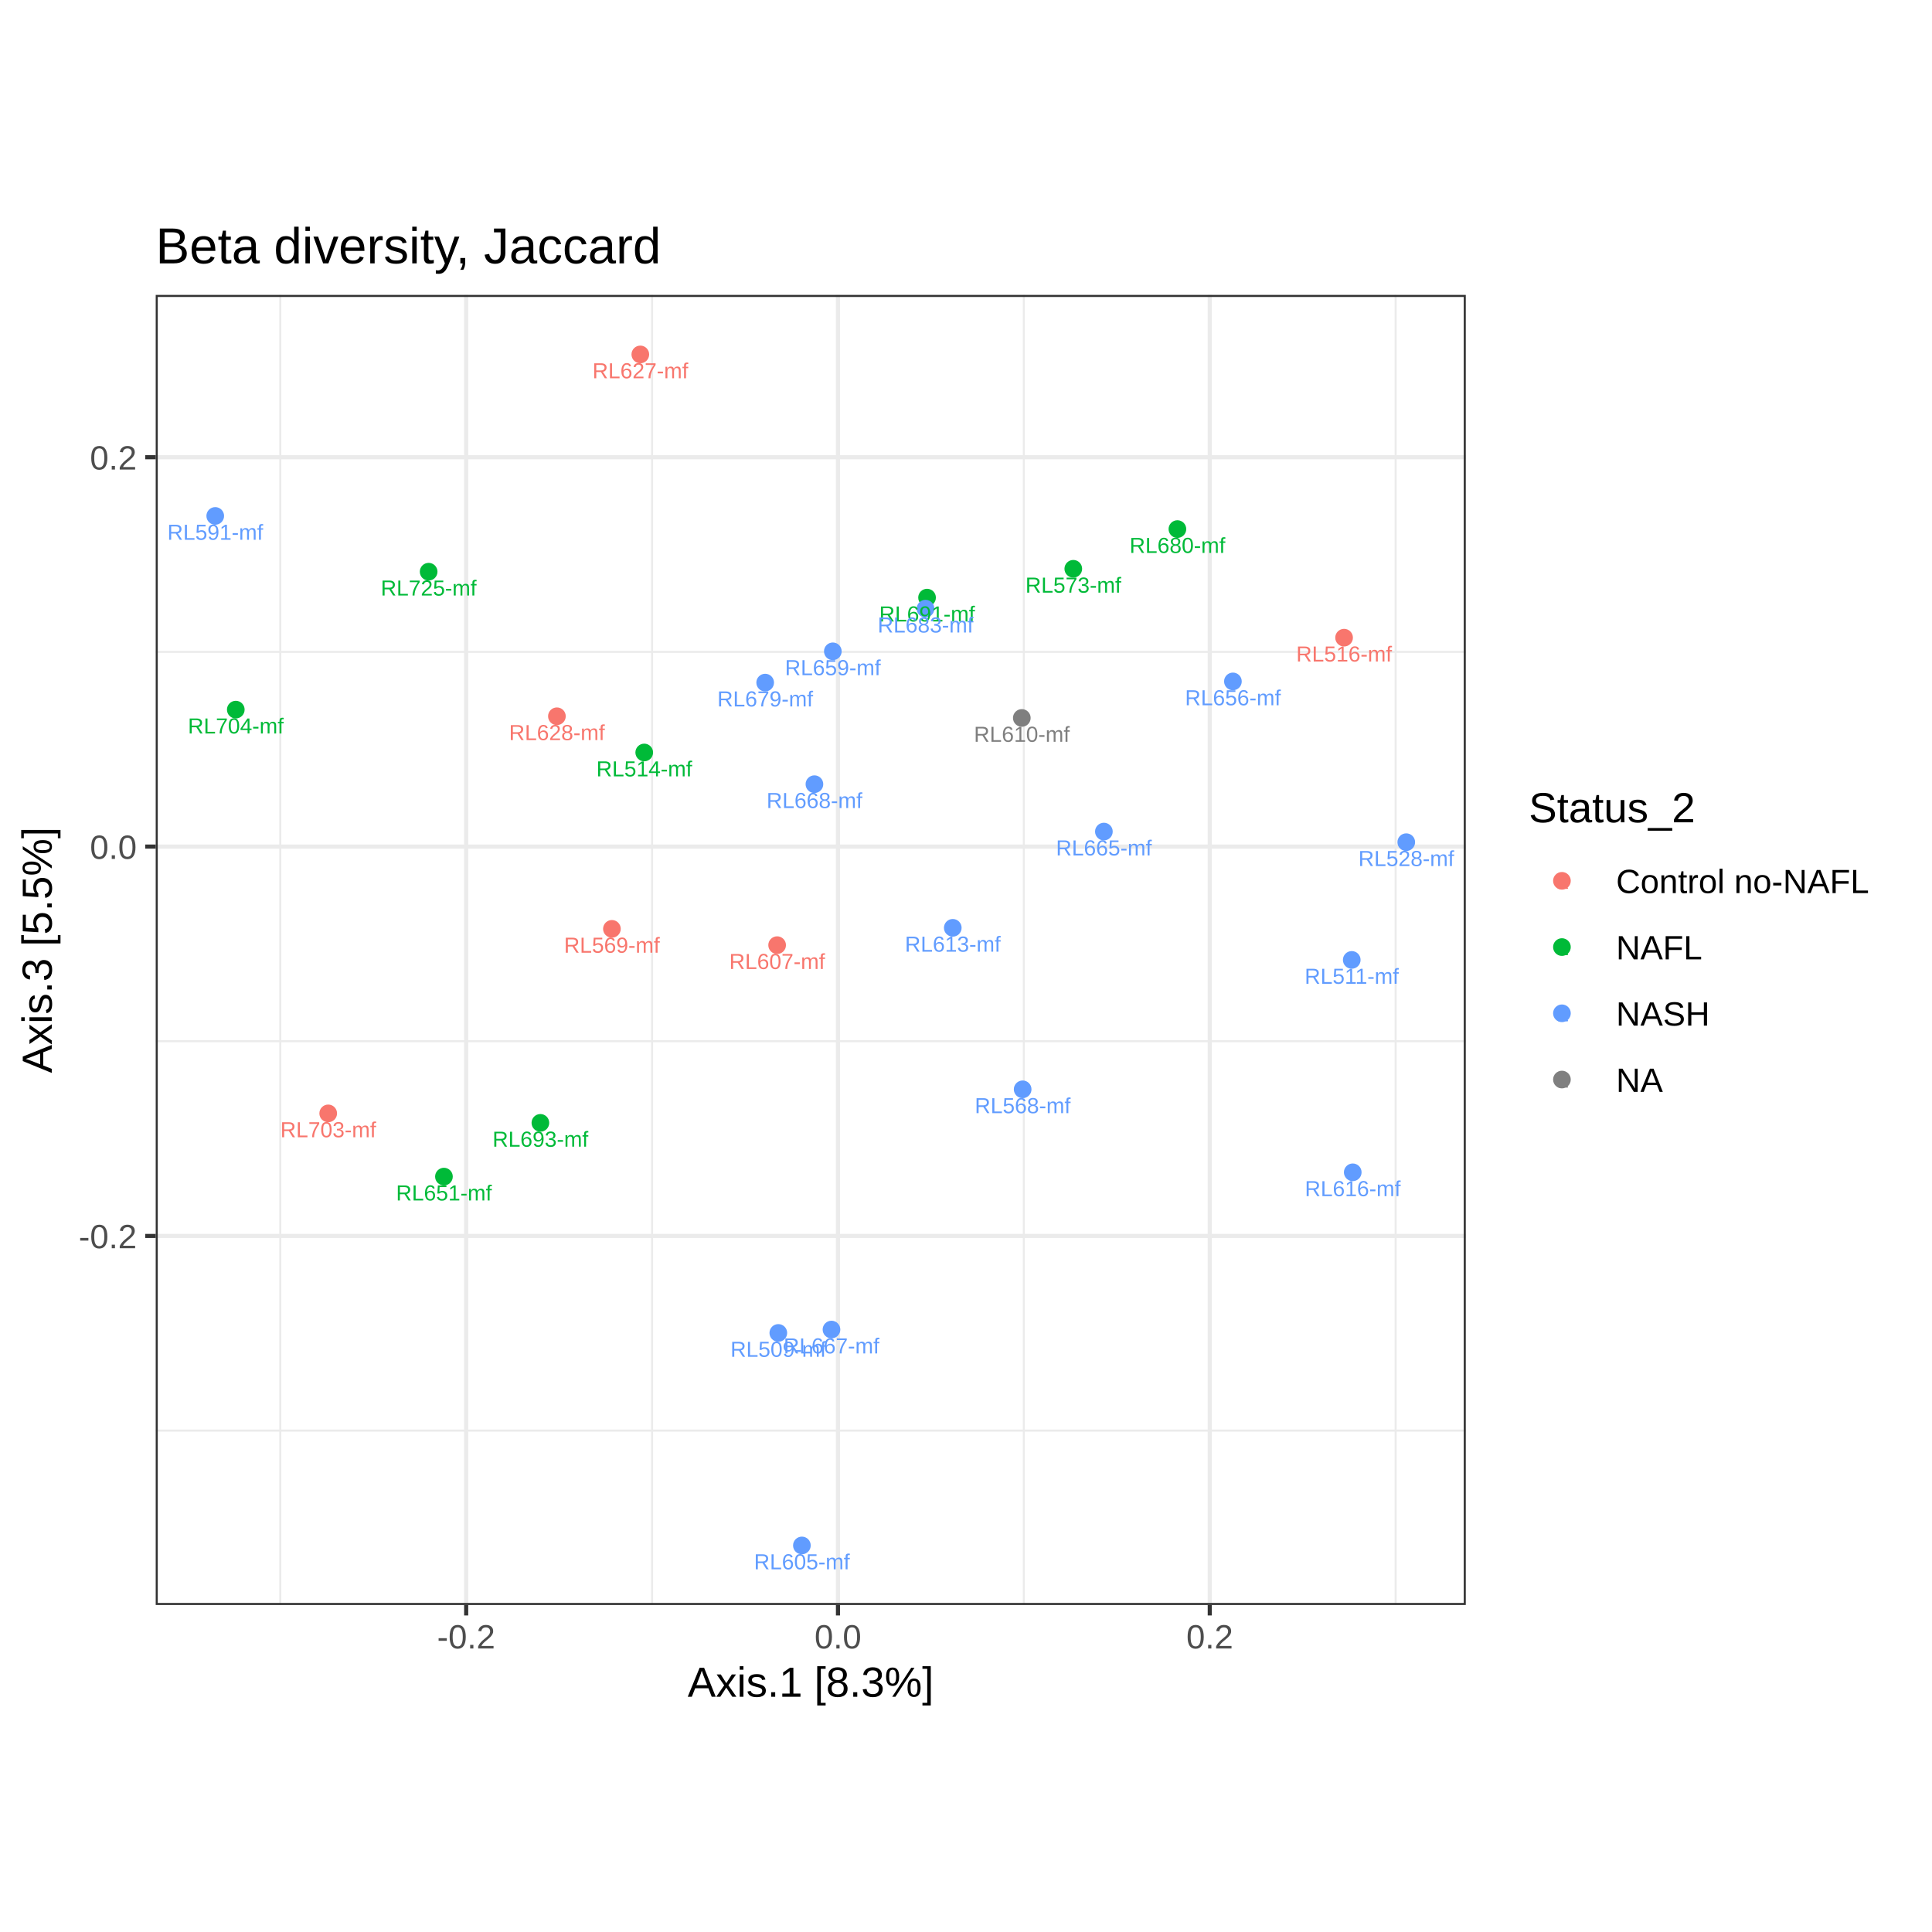
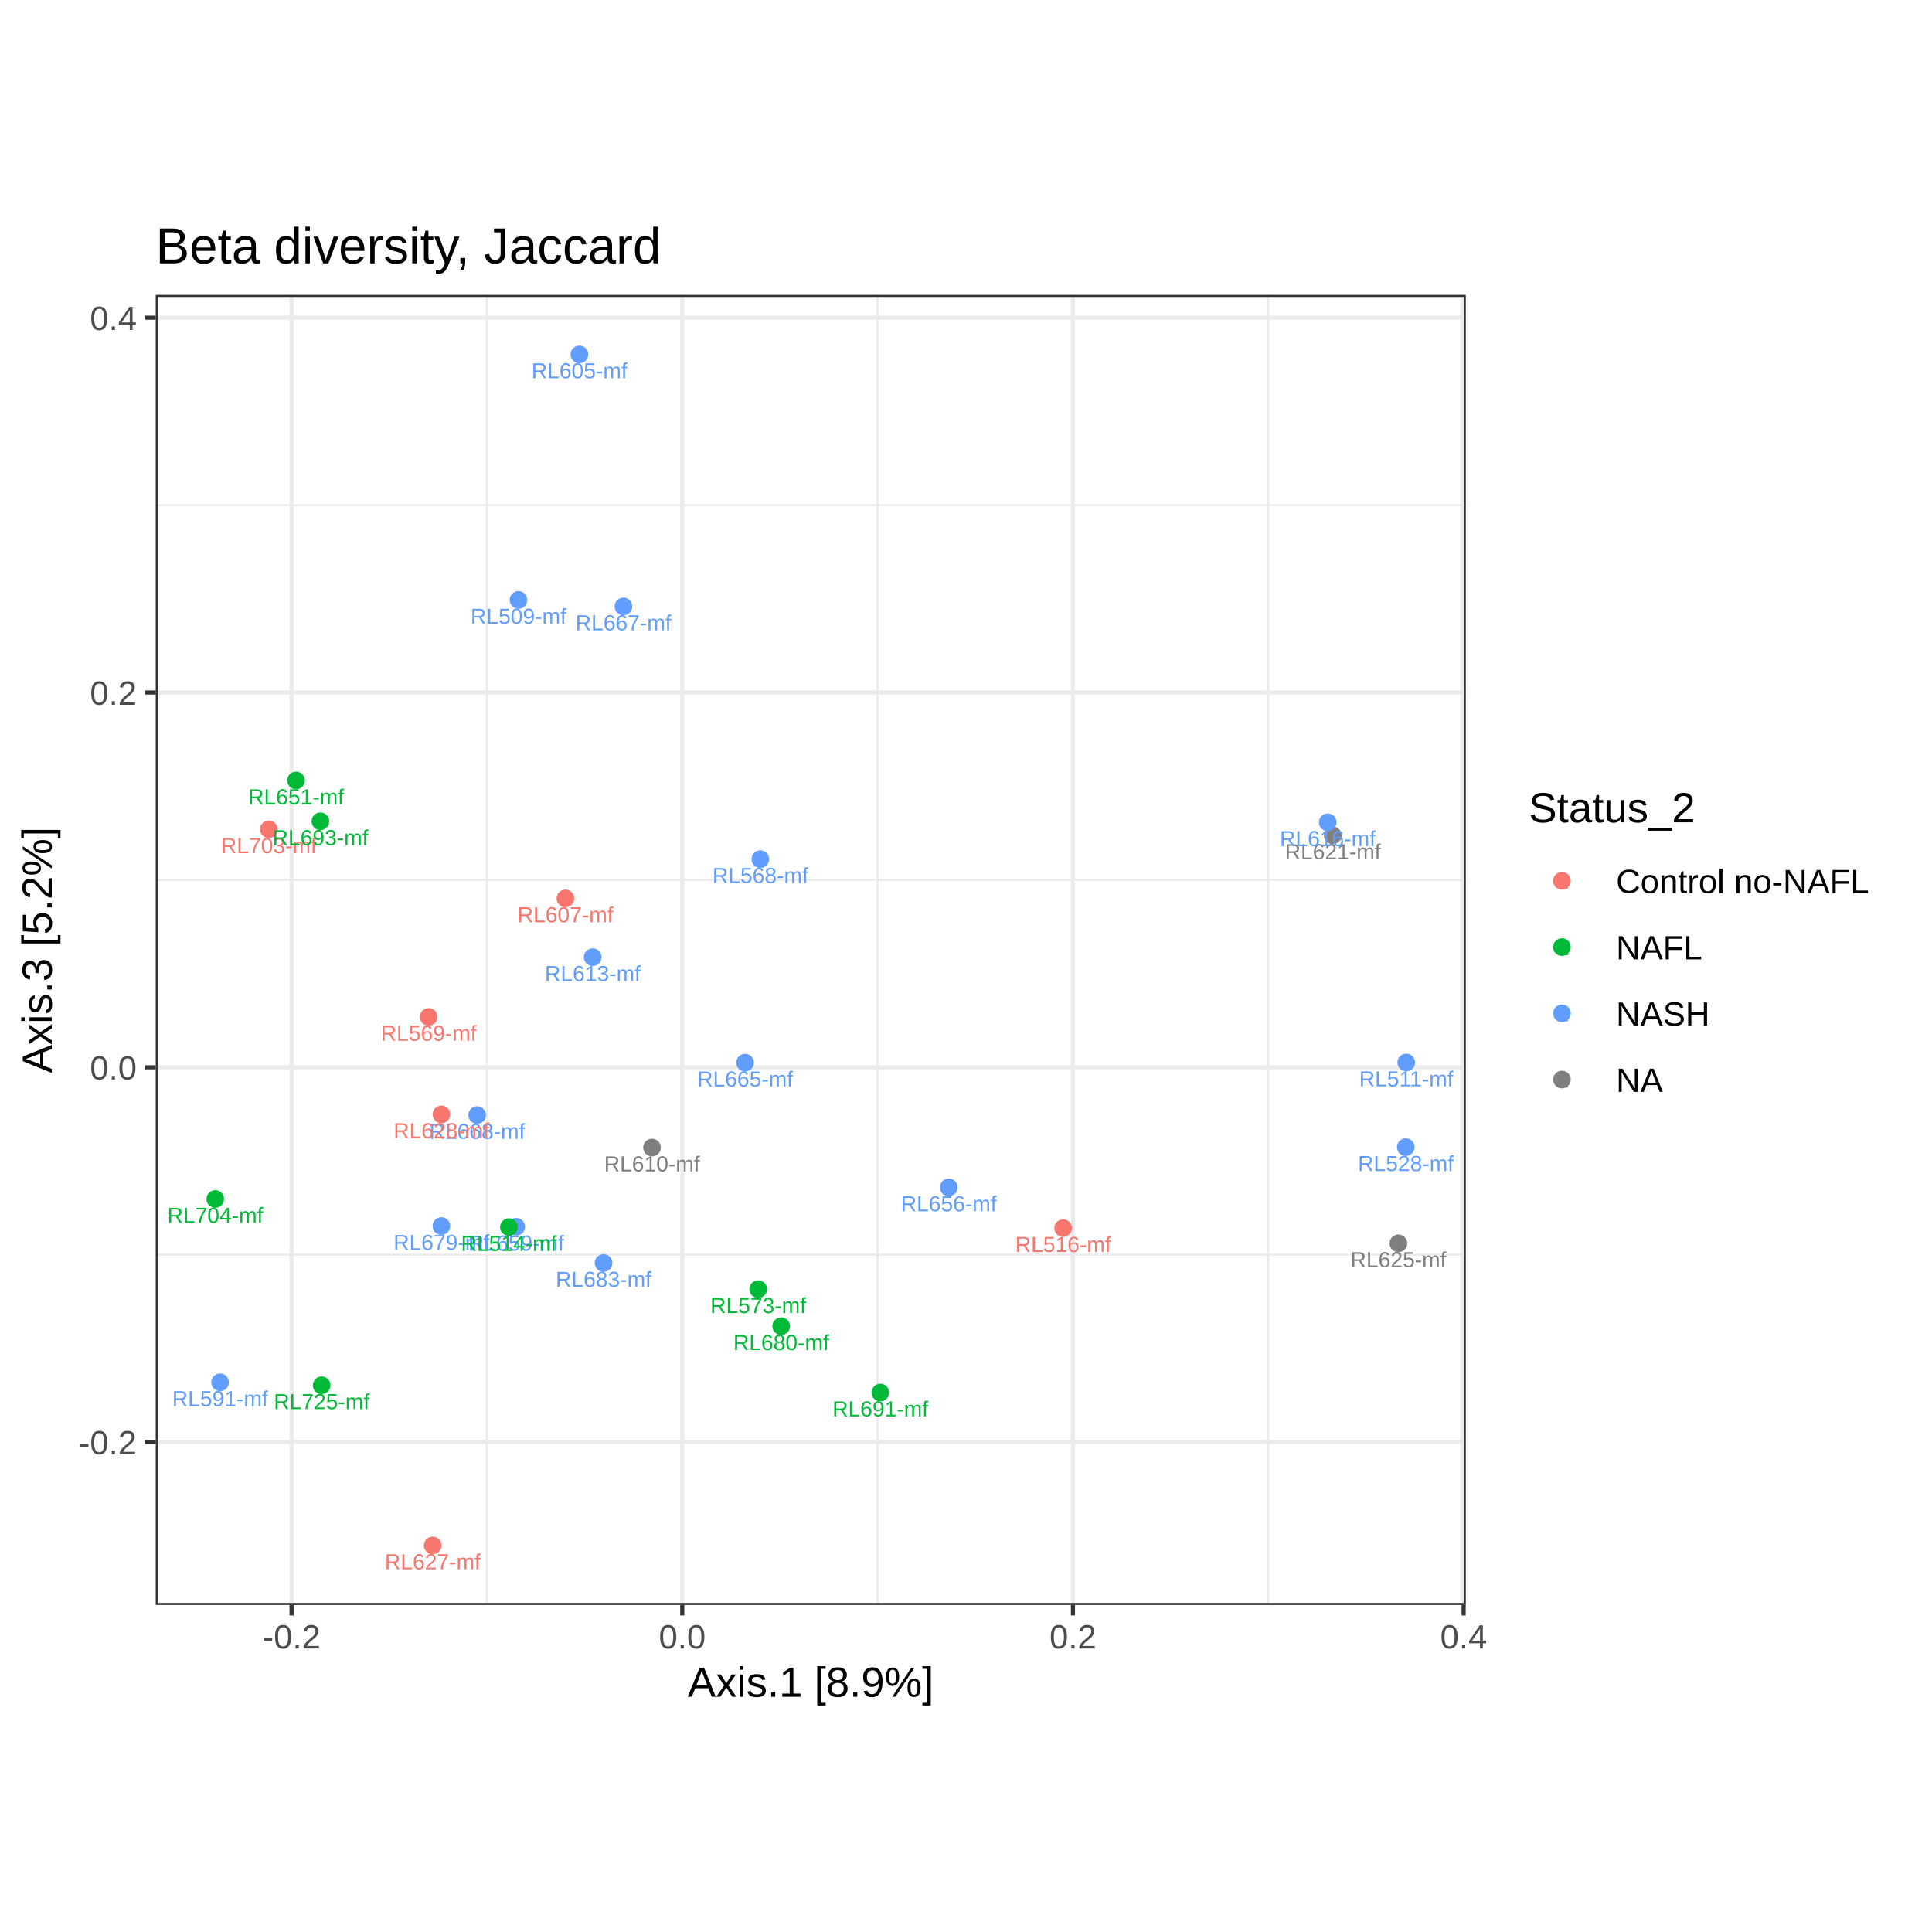
<svg xmlns="http://www.w3.org/2000/svg" class="svglite" width="504.00pt" height="504.00pt" viewBox="0 0 504.00 504.00">
  <defs>
    <style type="text/css">
    .svglite line, .svglite polyline, .svglite polygon, .svglite path, .svglite rect, .svglite circle {
      fill: none;
      stroke: #000000;
      stroke-linecap: round;
      stroke-linejoin: round;
      stroke-miterlimit: 10.00;
    }
    .svglite text {
      white-space: pre;
    }
  </style>
  </defs>
  <rect width="100%" height="100%" style="stroke: none; fill: #FFFFFF;" />
  <defs>
    <clipPath id="cpMC4wMHw1MDQuMDB8MC4wMHw1MDQuMDA=">
      <rect x="0.00" y="0.00" width="504.00" height="504.00" />
    </clipPath>
  </defs>
  <g clip-path="url(#cpMC4wMHw1MDQuMDB8MC4wMHw1MDQuMDA=)">
</g>
  <defs>
    <clipPath id="cpMC4wMHw1MDQuMDB8NTMuNjB8NDUwLjQw">
      <rect x="0.00" y="53.60" width="504.00" height="396.79" />
    </clipPath>
  </defs>
  <g clip-path="url(#cpMC4wMHw1MDQuMDB8NTMuNjB8NDUwLjQw)">
    <rect x="0.00" y="53.60" width="504.00" height="396.79" style="stroke-width: 1.07; stroke: #FFFFFF; fill: #FFFFFF;" />
  </g>
  <g clip-path="url(#cpMC4wMHw1MDQuMDB8MC4wMHw1MDQuMDA=)">
</g>
  <defs>
    <clipPath id="cpNDAuNjJ8MzgyLjM4fDc2LjkzfDQxOC42OQ==">
      <rect x="40.62" y="76.93" width="341.76" height="341.76" />
    </clipPath>
  </defs>
  <g clip-path="url(#cpNDAuNjJ8MzgyLjM4fDc2LjkzfDQxOC42OQ==)">
    <rect x="40.62" y="76.93" width="341.76" height="341.76" style="stroke-width: 1.07; stroke: none; fill: #FFFFFF;" />
-     <polyline points="40.62,373.20 382.38,373.20 " style="stroke-width: 0.53; stroke: #EBEBEB; stroke-linecap: butt;" />
-     <polyline points="40.62,271.63 382.38,271.63 " style="stroke-width: 0.53; stroke: #EBEBEB; stroke-linecap: butt;" />
-     <polyline points="40.62,170.06 382.38,170.06 " style="stroke-width: 0.53; stroke: #EBEBEB; stroke-linecap: butt;" />
-     <polyline points="73.12,418.69 73.12,76.93 " style="stroke-width: 0.53; stroke: #EBEBEB; stroke-linecap: butt;" />
-     <polyline points="170.11,418.69 170.11,76.93 " style="stroke-width: 0.53; stroke: #EBEBEB; stroke-linecap: butt;" />
-     <polyline points="267.09,418.69 267.09,76.93 " style="stroke-width: 0.53; stroke: #EBEBEB; stroke-linecap: butt;" />
-     <polyline points="364.08,418.69 364.08,76.93 " style="stroke-width: 0.53; stroke: #EBEBEB; stroke-linecap: butt;" />
-     <polyline points="40.62,322.42 382.38,322.42 " style="stroke-width: 1.07; stroke: #EBEBEB; stroke-linecap: butt;" />
-     <polyline points="40.62,220.85 382.38,220.85 " style="stroke-width: 1.07; stroke: #EBEBEB; stroke-linecap: butt;" />
-     <polyline points="40.62,119.28 382.38,119.28 " style="stroke-width: 1.07; stroke: #EBEBEB; stroke-linecap: butt;" />
-     <polyline points="121.61,418.69 121.61,76.93 " style="stroke-width: 1.07; stroke: #EBEBEB; stroke-linecap: butt;" />
-     <polyline points="218.60,418.69 218.60,76.93 " style="stroke-width: 1.07; stroke: #EBEBEB; stroke-linecap: butt;" />
-     <polyline points="315.59,418.69 315.59,76.93 " style="stroke-width: 1.07; stroke: #EBEBEB; stroke-linecap: butt;" />
-     <circle cx="111.82" cy="149.14" r="1.95" style="stroke-width: 0.71; stroke: #00BA38; fill: #00BA38;" />
-     <circle cx="61.51" cy="185.12" r="1.95" style="stroke-width: 0.71; stroke: #00BA38; fill: #00BA38;" />
-     <circle cx="85.62" cy="290.45" r="1.95" style="stroke-width: 0.71; stroke: #F8766D; fill: #F8766D;" />
-     <circle cx="140.97" cy="292.92" r="1.95" style="stroke-width: 0.71; stroke: #00BA38; fill: #00BA38;" />
-     <circle cx="241.84" cy="155.90" r="1.95" style="stroke-width: 0.71; stroke: #00BA38; fill: #00BA38;" />
-     <circle cx="241.44" cy="158.78" r="1.95" style="stroke-width: 0.71; stroke: #619CFF; fill: #619CFF;" />
-     <circle cx="307.15" cy="138.02" r="1.95" style="stroke-width: 0.71; stroke: #00BA38; fill: #00BA38;" />
-     <circle cx="199.61" cy="178.07" r="1.95" style="stroke-width: 0.71; stroke: #619CFF; fill: #619CFF;" />
-     <circle cx="212.46" cy="204.57" r="1.95" style="stroke-width: 0.71; stroke: #619CFF; fill: #619CFF;" />
-     <circle cx="216.91" cy="346.84" r="1.95" style="stroke-width: 0.71; stroke: #619CFF; fill: #619CFF;" />
-     <circle cx="287.97" cy="216.93" r="1.95" style="stroke-width: 0.71; stroke: #619CFF; fill: #619CFF;" />
-     <circle cx="217.26" cy="169.91" r="1.95" style="stroke-width: 0.71; stroke: #619CFF; fill: #619CFF;" />
-     <circle cx="321.63" cy="177.76" r="1.95" style="stroke-width: 0.71; stroke: #619CFF; fill: #619CFF;" />
-     <circle cx="115.81" cy="306.94" r="1.95" style="stroke-width: 0.71; stroke: #00BA38; fill: #00BA38;" />
-     <circle cx="145.28" cy="186.85" r="1.95" style="stroke-width: 0.71; stroke: #F8766D; fill: #F8766D;" />
-     <circle cx="167.04" cy="92.46" r="1.95" style="stroke-width: 0.71; stroke: #F8766D; fill: #F8766D;" />
-     <circle cx="352.89" cy="305.82" r="1.95" style="stroke-width: 0.71; stroke: #619CFF; fill: #619CFF;" />
-     <circle cx="248.55" cy="242.04" r="1.95" style="stroke-width: 0.71; stroke: #619CFF; fill: #619CFF;" />
-     <circle cx="266.56" cy="187.29" r="1.95" style="stroke-width: 0.71; stroke: #7F7F7F; fill: #7F7F7F;" />
-     <circle cx="202.73" cy="246.56" r="1.95" style="stroke-width: 0.71; stroke: #F8766D; fill: #F8766D;" />
-     <circle cx="209.19" cy="403.16" r="1.95" style="stroke-width: 0.71; stroke: #619CFF; fill: #619CFF;" />
-     <circle cx="56.15" cy="134.59" r="1.95" style="stroke-width: 0.71; stroke: #619CFF; fill: #619CFF;" />
-     <circle cx="279.99" cy="148.38" r="1.95" style="stroke-width: 0.71; stroke: #00BA38; fill: #00BA38;" />
-     <circle cx="159.63" cy="242.31" r="1.95" style="stroke-width: 0.71; stroke: #F8766D; fill: #F8766D;" />
-     <circle cx="266.78" cy="284.17" r="1.95" style="stroke-width: 0.71; stroke: #619CFF; fill: #619CFF;" />
-     <circle cx="366.85" cy="219.70" r="1.95" style="stroke-width: 0.71; stroke: #619CFF; fill: #619CFF;" />
-     <circle cx="350.63" cy="166.35" r="1.95" style="stroke-width: 0.71; stroke: #F8766D; fill: #F8766D;" />
-     <circle cx="168.06" cy="196.30" r="1.95" style="stroke-width: 0.71; stroke: #00BA38; fill: #00BA38;" />
-     <circle cx="352.63" cy="250.41" r="1.95" style="stroke-width: 0.71; stroke: #619CFF; fill: #619CFF;" />
-     <circle cx="203.04" cy="347.72" r="1.95" style="stroke-width: 0.71; stroke: #619CFF; fill: #619CFF;" />
-     <text x="111.82" y="155.36" text-anchor="middle" style="font-size: 5.69px;fill: #00BA38; font-family: &quot;Liberation Sans&quot;;" textLength="27.58px" lengthAdjust="spacingAndGlyphs">RL725-mf</text>
-     <text x="61.51" y="191.34" text-anchor="middle" style="font-size: 5.69px;fill: #00BA38; font-family: &quot;Liberation Sans&quot;;" textLength="27.58px" lengthAdjust="spacingAndGlyphs">RL704-mf</text>
-     <text x="85.62" y="296.67" text-anchor="middle" style="font-size: 5.69px;fill: #F8766D; font-family: &quot;Liberation Sans&quot;;" textLength="27.58px" lengthAdjust="spacingAndGlyphs">RL703-mf</text>
-     <text x="140.97" y="299.14" text-anchor="middle" style="font-size: 5.69px;fill: #00BA38; font-family: &quot;Liberation Sans&quot;;" textLength="27.58px" lengthAdjust="spacingAndGlyphs">RL693-mf</text>
-     <text x="241.84" y="162.12" text-anchor="middle" style="font-size: 5.69px;fill: #00BA38; font-family: &quot;Liberation Sans&quot;;" textLength="27.58px" lengthAdjust="spacingAndGlyphs">RL691-mf</text>
-     <text x="241.44" y="165.00" text-anchor="middle" style="font-size: 5.69px;fill: #619CFF; font-family: &quot;Liberation Sans&quot;;" textLength="27.58px" lengthAdjust="spacingAndGlyphs">RL683-mf</text>
-     <text x="307.15" y="144.24" text-anchor="middle" style="font-size: 5.69px;fill: #00BA38; font-family: &quot;Liberation Sans&quot;;" textLength="27.58px" lengthAdjust="spacingAndGlyphs">RL680-mf</text>
-     <text x="199.61" y="184.29" text-anchor="middle" style="font-size: 5.69px;fill: #619CFF; font-family: &quot;Liberation Sans&quot;;" textLength="27.58px" lengthAdjust="spacingAndGlyphs">RL679-mf</text>
-     <text x="212.46" y="210.79" text-anchor="middle" style="font-size: 5.69px;fill: #619CFF; font-family: &quot;Liberation Sans&quot;;" textLength="27.58px" lengthAdjust="spacingAndGlyphs">RL668-mf</text>
-     <text x="216.91" y="353.06" text-anchor="middle" style="font-size: 5.69px;fill: #619CFF; font-family: &quot;Liberation Sans&quot;;" textLength="27.58px" lengthAdjust="spacingAndGlyphs">RL667-mf</text>
-     <text x="287.97" y="223.15" text-anchor="middle" style="font-size: 5.69px;fill: #619CFF; font-family: &quot;Liberation Sans&quot;;" textLength="27.58px" lengthAdjust="spacingAndGlyphs">RL665-mf</text>
-     <text x="217.26" y="176.13" text-anchor="middle" style="font-size: 5.69px;fill: #619CFF; font-family: &quot;Liberation Sans&quot;;" textLength="27.58px" lengthAdjust="spacingAndGlyphs">RL659-mf</text>
-     <text x="321.63" y="183.98" text-anchor="middle" style="font-size: 5.69px;fill: #619CFF; font-family: &quot;Liberation Sans&quot;;" textLength="27.58px" lengthAdjust="spacingAndGlyphs">RL656-mf</text>
-     <text x="115.81" y="313.16" text-anchor="middle" style="font-size: 5.69px;fill: #00BA38; font-family: &quot;Liberation Sans&quot;;" textLength="27.58px" lengthAdjust="spacingAndGlyphs">RL651-mf</text>
-     <text x="145.28" y="193.07" text-anchor="middle" style="font-size: 5.69px;fill: #F8766D; font-family: &quot;Liberation Sans&quot;;" textLength="27.58px" lengthAdjust="spacingAndGlyphs">RL628-mf</text>
-     <text x="167.04" y="98.68" text-anchor="middle" style="font-size: 5.69px;fill: #F8766D; font-family: &quot;Liberation Sans&quot;;" textLength="27.58px" lengthAdjust="spacingAndGlyphs">RL627-mf</text>
-     <text x="352.89" y="312.04" text-anchor="middle" style="font-size: 5.69px;fill: #619CFF; font-family: &quot;Liberation Sans&quot;;" textLength="27.58px" lengthAdjust="spacingAndGlyphs">RL616-mf</text>
-     <text x="248.55" y="248.26" text-anchor="middle" style="font-size: 5.69px;fill: #619CFF; font-family: &quot;Liberation Sans&quot;;" textLength="27.58px" lengthAdjust="spacingAndGlyphs">RL613-mf</text>
-     <text x="266.56" y="193.51" text-anchor="middle" style="font-size: 5.69px;fill: #7F7F7F; font-family: &quot;Liberation Sans&quot;;" textLength="27.58px" lengthAdjust="spacingAndGlyphs">RL610-mf</text>
-     <text x="202.73" y="252.78" text-anchor="middle" style="font-size: 5.69px;fill: #F8766D; font-family: &quot;Liberation Sans&quot;;" textLength="27.58px" lengthAdjust="spacingAndGlyphs">RL607-mf</text>
-     <text x="209.19" y="409.38" text-anchor="middle" style="font-size: 5.69px;fill: #619CFF; font-family: &quot;Liberation Sans&quot;;" textLength="27.58px" lengthAdjust="spacingAndGlyphs">RL605-mf</text>
-     <text x="56.15" y="140.81" text-anchor="middle" style="font-size: 5.69px;fill: #619CFF; font-family: &quot;Liberation Sans&quot;;" textLength="27.58px" lengthAdjust="spacingAndGlyphs">RL591-mf</text>
-     <text x="279.99" y="154.60" text-anchor="middle" style="font-size: 5.69px;fill: #00BA38; font-family: &quot;Liberation Sans&quot;;" textLength="27.58px" lengthAdjust="spacingAndGlyphs">RL573-mf</text>
-     <text x="159.63" y="248.53" text-anchor="middle" style="font-size: 5.69px;fill: #F8766D; font-family: &quot;Liberation Sans&quot;;" textLength="27.58px" lengthAdjust="spacingAndGlyphs">RL569-mf</text>
-     <text x="266.78" y="290.39" text-anchor="middle" style="font-size: 5.69px;fill: #619CFF; font-family: &quot;Liberation Sans&quot;;" textLength="27.58px" lengthAdjust="spacingAndGlyphs">RL568-mf</text>
-     <text x="366.85" y="225.92" text-anchor="middle" style="font-size: 5.69px;fill: #619CFF; font-family: &quot;Liberation Sans&quot;;" textLength="27.58px" lengthAdjust="spacingAndGlyphs">RL528-mf</text>
-     <text x="350.63" y="172.57" text-anchor="middle" style="font-size: 5.69px;fill: #F8766D; font-family: &quot;Liberation Sans&quot;;" textLength="27.58px" lengthAdjust="spacingAndGlyphs">RL516-mf</text>
-     <text x="168.06" y="202.53" text-anchor="middle" style="font-size: 5.69px;fill: #00BA38; font-family: &quot;Liberation Sans&quot;;" textLength="27.58px" lengthAdjust="spacingAndGlyphs">RL514-mf</text>
-     <text x="352.63" y="256.63" text-anchor="middle" style="font-size: 5.69px;fill: #619CFF; font-family: &quot;Liberation Sans&quot;;" textLength="27.58px" lengthAdjust="spacingAndGlyphs">RL511-mf</text>
-     <text x="203.04" y="353.95" text-anchor="middle" style="font-size: 5.69px;fill: #619CFF; font-family: &quot;Liberation Sans&quot;;" textLength="27.58px" lengthAdjust="spacingAndGlyphs">RL509-mf</text>
+     <polyline points="40.62,327.30 382.38,327.30 " style="stroke-width: 0.53; stroke: #EBEBEB; stroke-linecap: butt;" />
+     <polyline points="40.62,229.53 382.38,229.53 " style="stroke-width: 0.53; stroke: #EBEBEB; stroke-linecap: butt;" />
+     <polyline points="40.62,131.77 382.38,131.77 " style="stroke-width: 0.53; stroke: #EBEBEB; stroke-linecap: butt;" />
+     <polyline points="127.02,418.69 127.02,76.93 " style="stroke-width: 0.53; stroke: #EBEBEB; stroke-linecap: butt;" />
+     <polyline points="228.94,418.69 228.94,76.93 " style="stroke-width: 0.53; stroke: #EBEBEB; stroke-linecap: butt;" />
+     <polyline points="330.86,418.69 330.86,76.93 " style="stroke-width: 0.53; stroke: #EBEBEB; stroke-linecap: butt;" />
+     <polyline points="40.62,376.18 382.38,376.18 " style="stroke-width: 1.07; stroke: #EBEBEB; stroke-linecap: butt;" />
+     <polyline points="40.62,278.42 382.38,278.42 " style="stroke-width: 1.07; stroke: #EBEBEB; stroke-linecap: butt;" />
+     <polyline points="40.62,180.65 382.38,180.65 " style="stroke-width: 1.07; stroke: #EBEBEB; stroke-linecap: butt;" />
+     <polyline points="40.62,82.88 382.38,82.88 " style="stroke-width: 1.07; stroke: #EBEBEB; stroke-linecap: butt;" />
+     <polyline points="76.06,418.69 76.06,76.93 " style="stroke-width: 1.07; stroke: #EBEBEB; stroke-linecap: butt;" />
+     <polyline points="177.98,418.69 177.98,76.93 " style="stroke-width: 1.07; stroke: #EBEBEB; stroke-linecap: butt;" />
+     <polyline points="279.90,418.69 279.90,76.93 " style="stroke-width: 1.07; stroke: #EBEBEB; stroke-linecap: butt;" />
+     <polyline points="381.82,418.69 381.82,76.93 " style="stroke-width: 1.07; stroke: #EBEBEB; stroke-linecap: butt;" />
+     <circle cx="83.91" cy="361.38" r="1.95" style="stroke-width: 0.71; stroke: #00BA38; fill: #00BA38;" />
+     <circle cx="56.15" cy="312.78" r="1.95" style="stroke-width: 0.71; stroke: #00BA38; fill: #00BA38;" />
+     <circle cx="70.13" cy="216.34" r="1.95" style="stroke-width: 0.71; stroke: #F8766D; fill: #F8766D;" />
+     <circle cx="83.58" cy="214.25" r="1.95" style="stroke-width: 0.71; stroke: #00BA38; fill: #00BA38;" />
+     <circle cx="229.65" cy="363.28" r="1.95" style="stroke-width: 0.71; stroke: #00BA38; fill: #00BA38;" />
+     <circle cx="157.45" cy="329.48" r="1.95" style="stroke-width: 0.71; stroke: #619CFF; fill: #619CFF;" />
+     <circle cx="203.79" cy="345.97" r="1.95" style="stroke-width: 0.71; stroke: #00BA38; fill: #00BA38;" />
+     <circle cx="115.15" cy="319.85" r="1.95" style="stroke-width: 0.71; stroke: #619CFF; fill: #619CFF;" />
+     <circle cx="124.48" cy="290.88" r="1.95" style="stroke-width: 0.71; stroke: #619CFF; fill: #619CFF;" />
+     <circle cx="162.63" cy="158.20" r="1.95" style="stroke-width: 0.71; stroke: #619CFF; fill: #619CFF;" />
+     <circle cx="194.37" cy="277.22" r="1.95" style="stroke-width: 0.71; stroke: #619CFF; fill: #619CFF;" />
+     <circle cx="134.66" cy="320.03" r="1.95" style="stroke-width: 0.71; stroke: #619CFF; fill: #619CFF;" />
+     <circle cx="247.50" cy="309.75" r="1.95" style="stroke-width: 0.71; stroke: #619CFF; fill: #619CFF;" />
+     <circle cx="77.23" cy="203.61" r="1.95" style="stroke-width: 0.71; stroke: #00BA38; fill: #00BA38;" />
+     <circle cx="115.16" cy="290.71" r="1.95" style="stroke-width: 0.71; stroke: #F8766D; fill: #F8766D;" />
+     <circle cx="112.88" cy="403.16" r="1.95" style="stroke-width: 0.71; stroke: #F8766D; fill: #F8766D;" />
+     <circle cx="364.80" cy="324.35" r="1.95" style="stroke-width: 0.71; stroke: #7F7F7F; fill: #7F7F7F;" />
+     <circle cx="347.69" cy="217.92" r="1.95" style="stroke-width: 0.71; stroke: #7F7F7F; fill: #7F7F7F;" />
+     <circle cx="346.36" cy="214.52" r="1.95" style="stroke-width: 0.71; stroke: #619CFF; fill: #619CFF;" />
+     <circle cx="154.62" cy="249.70" r="1.95" style="stroke-width: 0.71; stroke: #619CFF; fill: #619CFF;" />
+     <circle cx="170.09" cy="299.36" r="1.95" style="stroke-width: 0.71; stroke: #7F7F7F; fill: #7F7F7F;" />
+     <circle cx="147.50" cy="234.37" r="1.95" style="stroke-width: 0.71; stroke: #F8766D; fill: #F8766D;" />
+     <circle cx="151.15" cy="92.46" r="1.95" style="stroke-width: 0.71; stroke: #619CFF; fill: #619CFF;" />
+     <circle cx="57.41" cy="360.61" r="1.95" style="stroke-width: 0.71; stroke: #619CFF; fill: #619CFF;" />
+     <circle cx="197.79" cy="336.30" r="1.95" style="stroke-width: 0.71; stroke: #00BA38; fill: #00BA38;" />
+     <circle cx="111.83" cy="265.28" r="1.95" style="stroke-width: 0.71; stroke: #F8766D; fill: #F8766D;" />
+     <circle cx="198.35" cy="224.12" r="1.95" style="stroke-width: 0.71; stroke: #619CFF; fill: #619CFF;" />
+     <circle cx="366.73" cy="299.26" r="1.95" style="stroke-width: 0.71; stroke: #619CFF; fill: #619CFF;" />
+     <circle cx="277.34" cy="320.38" r="1.95" style="stroke-width: 0.71; stroke: #F8766D; fill: #F8766D;" />
+     <circle cx="132.76" cy="320.12" r="1.95" style="stroke-width: 0.71; stroke: #00BA38; fill: #00BA38;" />
+     <circle cx="366.85" cy="277.17" r="1.95" style="stroke-width: 0.71; stroke: #619CFF; fill: #619CFF;" />
+     <circle cx="135.26" cy="156.50" r="1.95" style="stroke-width: 0.71; stroke: #619CFF; fill: #619CFF;" />
+     <text x="83.91" y="367.60" text-anchor="middle" style="font-size: 5.69px;fill: #00BA38; font-family: &quot;Liberation Sans&quot;;" textLength="27.58px" lengthAdjust="spacingAndGlyphs">RL725-mf</text>
+     <text x="56.15" y="319.00" text-anchor="middle" style="font-size: 5.69px;fill: #00BA38; font-family: &quot;Liberation Sans&quot;;" textLength="27.58px" lengthAdjust="spacingAndGlyphs">RL704-mf</text>
+     <text x="70.13" y="222.56" text-anchor="middle" style="font-size: 5.69px;fill: #F8766D; font-family: &quot;Liberation Sans&quot;;" textLength="27.58px" lengthAdjust="spacingAndGlyphs">RL703-mf</text>
+     <text x="83.58" y="220.48" text-anchor="middle" style="font-size: 5.69px;fill: #00BA38; font-family: &quot;Liberation Sans&quot;;" textLength="27.58px" lengthAdjust="spacingAndGlyphs">RL693-mf</text>
+     <text x="229.65" y="369.50" text-anchor="middle" style="font-size: 5.69px;fill: #00BA38; font-family: &quot;Liberation Sans&quot;;" textLength="27.58px" lengthAdjust="spacingAndGlyphs">RL691-mf</text>
+     <text x="157.45" y="335.70" text-anchor="middle" style="font-size: 5.69px;fill: #619CFF; font-family: &quot;Liberation Sans&quot;;" textLength="27.58px" lengthAdjust="spacingAndGlyphs">RL683-mf</text>
+     <text x="203.79" y="352.20" text-anchor="middle" style="font-size: 5.69px;fill: #00BA38; font-family: &quot;Liberation Sans&quot;;" textLength="27.58px" lengthAdjust="spacingAndGlyphs">RL680-mf</text>
+     <text x="115.15" y="326.07" text-anchor="middle" style="font-size: 5.69px;fill: #619CFF; font-family: &quot;Liberation Sans&quot;;" textLength="27.58px" lengthAdjust="spacingAndGlyphs">RL679-mf</text>
+     <text x="124.48" y="297.10" text-anchor="middle" style="font-size: 5.69px;fill: #619CFF; font-family: &quot;Liberation Sans&quot;;" textLength="27.58px" lengthAdjust="spacingAndGlyphs">RL668-mf</text>
+     <text x="162.63" y="164.42" text-anchor="middle" style="font-size: 5.69px;fill: #619CFF; font-family: &quot;Liberation Sans&quot;;" textLength="27.58px" lengthAdjust="spacingAndGlyphs">RL667-mf</text>
+     <text x="194.37" y="283.44" text-anchor="middle" style="font-size: 5.69px;fill: #619CFF; font-family: &quot;Liberation Sans&quot;;" textLength="27.58px" lengthAdjust="spacingAndGlyphs">RL665-mf</text>
+     <text x="134.66" y="326.25" text-anchor="middle" style="font-size: 5.69px;fill: #619CFF; font-family: &quot;Liberation Sans&quot;;" textLength="27.58px" lengthAdjust="spacingAndGlyphs">RL659-mf</text>
+     <text x="247.50" y="315.98" text-anchor="middle" style="font-size: 5.69px;fill: #619CFF; font-family: &quot;Liberation Sans&quot;;" textLength="27.58px" lengthAdjust="spacingAndGlyphs">RL656-mf</text>
+     <text x="77.23" y="209.83" text-anchor="middle" style="font-size: 5.69px;fill: #00BA38; font-family: &quot;Liberation Sans&quot;;" textLength="27.58px" lengthAdjust="spacingAndGlyphs">RL651-mf</text>
+     <text x="115.16" y="296.93" text-anchor="middle" style="font-size: 5.69px;fill: #F8766D; font-family: &quot;Liberation Sans&quot;;" textLength="27.58px" lengthAdjust="spacingAndGlyphs">RL628-mf</text>
+     <text x="112.88" y="409.38" text-anchor="middle" style="font-size: 5.69px;fill: #F8766D; font-family: &quot;Liberation Sans&quot;;" textLength="27.58px" lengthAdjust="spacingAndGlyphs">RL627-mf</text>
+     <text x="364.80" y="330.57" text-anchor="middle" style="font-size: 5.69px;fill: #7F7F7F; font-family: &quot;Liberation Sans&quot;;" textLength="27.58px" lengthAdjust="spacingAndGlyphs">RL625-mf</text>
+     <text x="347.69" y="224.14" text-anchor="middle" style="font-size: 5.69px;fill: #7F7F7F; font-family: &quot;Liberation Sans&quot;;" textLength="27.58px" lengthAdjust="spacingAndGlyphs">RL621-mf</text>
+     <text x="346.36" y="220.74" text-anchor="middle" style="font-size: 5.69px;fill: #619CFF; font-family: &quot;Liberation Sans&quot;;" textLength="27.58px" lengthAdjust="spacingAndGlyphs">RL616-mf</text>
+     <text x="154.62" y="255.92" text-anchor="middle" style="font-size: 5.69px;fill: #619CFF; font-family: &quot;Liberation Sans&quot;;" textLength="27.58px" lengthAdjust="spacingAndGlyphs">RL613-mf</text>
+     <text x="170.09" y="305.58" text-anchor="middle" style="font-size: 5.69px;fill: #7F7F7F; font-family: &quot;Liberation Sans&quot;;" textLength="27.58px" lengthAdjust="spacingAndGlyphs">RL610-mf</text>
+     <text x="147.50" y="240.59" text-anchor="middle" style="font-size: 5.69px;fill: #F8766D; font-family: &quot;Liberation Sans&quot;;" textLength="27.58px" lengthAdjust="spacingAndGlyphs">RL607-mf</text>
+     <text x="151.15" y="98.68" text-anchor="middle" style="font-size: 5.69px;fill: #619CFF; font-family: &quot;Liberation Sans&quot;;" textLength="27.58px" lengthAdjust="spacingAndGlyphs">RL605-mf</text>
+     <text x="57.41" y="366.83" text-anchor="middle" style="font-size: 5.69px;fill: #619CFF; font-family: &quot;Liberation Sans&quot;;" textLength="27.58px" lengthAdjust="spacingAndGlyphs">RL591-mf</text>
+     <text x="197.79" y="342.53" text-anchor="middle" style="font-size: 5.69px;fill: #00BA38; font-family: &quot;Liberation Sans&quot;;" textLength="27.58px" lengthAdjust="spacingAndGlyphs">RL573-mf</text>
+     <text x="111.83" y="271.50" text-anchor="middle" style="font-size: 5.69px;fill: #F8766D; font-family: &quot;Liberation Sans&quot;;" textLength="27.58px" lengthAdjust="spacingAndGlyphs">RL569-mf</text>
+     <text x="198.35" y="230.34" text-anchor="middle" style="font-size: 5.69px;fill: #619CFF; font-family: &quot;Liberation Sans&quot;;" textLength="27.58px" lengthAdjust="spacingAndGlyphs">RL568-mf</text>
+     <text x="366.73" y="305.48" text-anchor="middle" style="font-size: 5.69px;fill: #619CFF; font-family: &quot;Liberation Sans&quot;;" textLength="27.58px" lengthAdjust="spacingAndGlyphs">RL528-mf</text>
+     <text x="277.34" y="326.60" text-anchor="middle" style="font-size: 5.69px;fill: #F8766D; font-family: &quot;Liberation Sans&quot;;" textLength="27.58px" lengthAdjust="spacingAndGlyphs">RL516-mf</text>
+     <text x="132.76" y="326.34" text-anchor="middle" style="font-size: 5.69px;fill: #00BA38; font-family: &quot;Liberation Sans&quot;;" textLength="27.58px" lengthAdjust="spacingAndGlyphs">RL514-mf</text>
+     <text x="366.85" y="283.40" text-anchor="middle" style="font-size: 5.69px;fill: #619CFF; font-family: &quot;Liberation Sans&quot;;" textLength="27.58px" lengthAdjust="spacingAndGlyphs">RL511-mf</text>
+     <text x="135.26" y="162.72" text-anchor="middle" style="font-size: 5.69px;fill: #619CFF; font-family: &quot;Liberation Sans&quot;;" textLength="27.58px" lengthAdjust="spacingAndGlyphs">RL509-mf</text>
    <rect x="40.62" y="76.93" width="341.76" height="341.76" style="stroke-width: 1.07; stroke: #333333;" />
  </g>
  <g clip-path="url(#cpMC4wMHw1MDQuMDB8MC4wMHw1MDQuMDA=)">
-     <text x="35.69" y="325.63" text-anchor="end" style="font-size: 8.80px;fill: #4D4D4D; font-family: &quot;Liberation Sans&quot;;" textLength="17.16px" lengthAdjust="spacingAndGlyphs">-0.2</text>
-     <text x="35.69" y="224.06" text-anchor="end" style="font-size: 8.80px;fill: #4D4D4D; font-family: &quot;Liberation Sans&quot;;" textLength="13.98px" lengthAdjust="spacingAndGlyphs">0.0</text>
-     <text x="35.69" y="122.49" text-anchor="end" style="font-size: 8.80px;fill: #4D4D4D; font-family: &quot;Liberation Sans&quot;;" textLength="13.98px" lengthAdjust="spacingAndGlyphs">0.2</text>
-     <polyline points="37.88,322.42 40.62,322.42 " style="stroke-width: 1.07; stroke: #333333; stroke-linecap: butt;" />
-     <polyline points="37.88,220.85 40.62,220.85 " style="stroke-width: 1.07; stroke: #333333; stroke-linecap: butt;" />
-     <polyline points="37.88,119.28 40.62,119.28 " style="stroke-width: 1.07; stroke: #333333; stroke-linecap: butt;" />
-     <polyline points="121.61,421.43 121.61,418.69 " style="stroke-width: 1.07; stroke: #333333; stroke-linecap: butt;" />
-     <polyline points="218.60,421.43 218.60,418.69 " style="stroke-width: 1.07; stroke: #333333; stroke-linecap: butt;" />
-     <polyline points="315.59,421.43 315.59,418.69 " style="stroke-width: 1.07; stroke: #333333; stroke-linecap: butt;" />
-     <text x="121.61" y="430.04" text-anchor="middle" style="font-size: 8.80px;fill: #4D4D4D; font-family: &quot;Liberation Sans&quot;;" textLength="17.16px" lengthAdjust="spacingAndGlyphs">-0.2</text>
-     <text x="218.60" y="430.04" text-anchor="middle" style="font-size: 8.80px;fill: #4D4D4D; font-family: &quot;Liberation Sans&quot;;" textLength="13.98px" lengthAdjust="spacingAndGlyphs">0.0</text>
-     <text x="315.59" y="430.04" text-anchor="middle" style="font-size: 8.80px;fill: #4D4D4D; font-family: &quot;Liberation Sans&quot;;" textLength="13.98px" lengthAdjust="spacingAndGlyphs">0.2</text>
-     <text x="211.50" y="442.63" text-anchor="middle" style="font-size: 11.00px; font-family: &quot;Liberation Sans&quot;;" textLength="80.35px" lengthAdjust="spacingAndGlyphs">Axis.1   [8.3%]</text>
-     <text transform="translate(13.50,247.81) rotate(-90)" text-anchor="middle" style="font-size: 11.00px; font-family: &quot;Liberation Sans&quot;;" textLength="80.35px" lengthAdjust="spacingAndGlyphs">Axis.3   [5.5%]</text>
+     <text x="35.69" y="379.39" text-anchor="end" style="font-size: 8.80px;fill: #4D4D4D; font-family: &quot;Liberation Sans&quot;;" textLength="17.16px" lengthAdjust="spacingAndGlyphs">-0.2</text>
+     <text x="35.69" y="281.62" text-anchor="end" style="font-size: 8.80px;fill: #4D4D4D; font-family: &quot;Liberation Sans&quot;;" textLength="13.98px" lengthAdjust="spacingAndGlyphs">0.0</text>
+     <text x="35.69" y="183.86" text-anchor="end" style="font-size: 8.80px;fill: #4D4D4D; font-family: &quot;Liberation Sans&quot;;" textLength="13.98px" lengthAdjust="spacingAndGlyphs">0.2</text>
+     <text x="35.69" y="86.09" text-anchor="end" style="font-size: 8.80px;fill: #4D4D4D; font-family: &quot;Liberation Sans&quot;;" textLength="13.98px" lengthAdjust="spacingAndGlyphs">0.4</text>
+     <polyline points="37.88,376.18 40.62,376.18 " style="stroke-width: 1.07; stroke: #333333; stroke-linecap: butt;" />
+     <polyline points="37.88,278.42 40.62,278.42 " style="stroke-width: 1.07; stroke: #333333; stroke-linecap: butt;" />
+     <polyline points="37.88,180.65 40.62,180.65 " style="stroke-width: 1.07; stroke: #333333; stroke-linecap: butt;" />
+     <polyline points="37.88,82.88 40.62,82.88 " style="stroke-width: 1.07; stroke: #333333; stroke-linecap: butt;" />
+     <polyline points="76.06,421.43 76.06,418.69 " style="stroke-width: 1.07; stroke: #333333; stroke-linecap: butt;" />
+     <polyline points="177.98,421.43 177.98,418.69 " style="stroke-width: 1.07; stroke: #333333; stroke-linecap: butt;" />
+     <polyline points="279.90,421.43 279.90,418.69 " style="stroke-width: 1.07; stroke: #333333; stroke-linecap: butt;" />
+     <polyline points="381.82,421.43 381.82,418.69 " style="stroke-width: 1.07; stroke: #333333; stroke-linecap: butt;" />
+     <text x="76.06" y="430.04" text-anchor="middle" style="font-size: 8.80px;fill: #4D4D4D; font-family: &quot;Liberation Sans&quot;;" textLength="17.16px" lengthAdjust="spacingAndGlyphs">-0.2</text>
+     <text x="177.98" y="430.04" text-anchor="middle" style="font-size: 8.80px;fill: #4D4D4D; font-family: &quot;Liberation Sans&quot;;" textLength="13.98px" lengthAdjust="spacingAndGlyphs">0.0</text>
+     <text x="279.90" y="430.04" text-anchor="middle" style="font-size: 8.80px;fill: #4D4D4D; font-family: &quot;Liberation Sans&quot;;" textLength="13.98px" lengthAdjust="spacingAndGlyphs">0.2</text>
+     <text x="381.82" y="430.04" text-anchor="middle" style="font-size: 8.80px;fill: #4D4D4D; font-family: &quot;Liberation Sans&quot;;" textLength="13.98px" lengthAdjust="spacingAndGlyphs">0.4</text>
+     <text x="211.50" y="442.63" text-anchor="middle" style="font-size: 11.00px; font-family: &quot;Liberation Sans&quot;;" textLength="80.35px" lengthAdjust="spacingAndGlyphs">Axis.1   [8.9%]</text>
+     <text transform="translate(13.50,247.81) rotate(-90)" text-anchor="middle" style="font-size: 11.00px; font-family: &quot;Liberation Sans&quot;;" textLength="80.35px" lengthAdjust="spacingAndGlyphs">Axis.3   [5.2%]</text>
    <rect x="393.34" y="199.87" width="105.18" height="95.87" style="stroke-width: 1.07; stroke: none; fill: #FFFFFF;" />
    <text x="398.82" y="214.52" style="font-size: 11.00px; font-family: &quot;Liberation Sans&quot;;" textLength="47.55px" lengthAdjust="spacingAndGlyphs">Status_2</text>
    <rect x="398.82" y="221.14" width="17.28" height="17.28" style="stroke-width: 1.07; stroke: none; fill: #FFFFFF;" />
    <circle cx="407.46" cy="229.78" r="1.95" style="stroke-width: 0.71; stroke: #F8766D; fill: #F8766D;" />
    <text x="407.46" y="231.86" text-anchor="middle" style="font-size: 5.69px;fill: #F8766D; font-family: &quot;Liberation Sans&quot;;" textLength="3.48px" lengthAdjust="spacingAndGlyphs">a</text>
    <rect x="398.82" y="238.42" width="17.28" height="17.28" style="stroke-width: 1.07; stroke: none; fill: #FFFFFF;" />
    <circle cx="407.46" cy="247.06" r="1.95" style="stroke-width: 0.71; stroke: #00BA38; fill: #00BA38;" />
    <text x="407.46" y="249.14" text-anchor="middle" style="font-size: 5.69px;fill: #00BA38; font-family: &quot;Liberation Sans&quot;;" textLength="3.48px" lengthAdjust="spacingAndGlyphs">a</text>
    <rect x="398.82" y="255.70" width="17.28" height="17.28" style="stroke-width: 1.07; stroke: none; fill: #FFFFFF;" />
    <circle cx="407.46" cy="264.34" r="1.95" style="stroke-width: 0.71; stroke: #619CFF; fill: #619CFF;" />
    <text x="407.46" y="266.42" text-anchor="middle" style="font-size: 5.69px;fill: #619CFF; font-family: &quot;Liberation Sans&quot;;" textLength="3.48px" lengthAdjust="spacingAndGlyphs">a</text>
    <rect x="398.82" y="272.98" width="17.28" height="17.28" style="stroke-width: 1.07; stroke: none; fill: #FFFFFF;" />
    <circle cx="407.46" cy="281.62" r="1.95" style="stroke-width: 0.71; stroke: #7F7F7F; fill: #7F7F7F;" />
    <text x="407.46" y="283.70" text-anchor="middle" style="font-size: 5.69px;fill: #7F7F7F; font-family: &quot;Liberation Sans&quot;;" textLength="3.48px" lengthAdjust="spacingAndGlyphs">a</text>
    <text x="421.58" y="232.99" style="font-size: 8.80px; font-family: &quot;Liberation Sans&quot;;" textLength="71.46px" lengthAdjust="spacingAndGlyphs">Control no-NAFL</text>
    <text x="421.58" y="250.27" style="font-size: 8.80px; font-family: &quot;Liberation Sans&quot;;" textLength="22.56px" lengthAdjust="spacingAndGlyphs">NAFL</text>
    <text x="421.58" y="267.55" style="font-size: 8.80px; font-family: &quot;Liberation Sans&quot;;" textLength="24.80px" lengthAdjust="spacingAndGlyphs">NASH</text>
    <text x="421.58" y="284.83" style="font-size: 8.80px; font-family: &quot;Liberation Sans&quot;;" textLength="12.60px" lengthAdjust="spacingAndGlyphs">NA</text>
    <text x="40.62" y="68.70" style="font-size: 13.20px; font-family: &quot;Liberation Sans&quot;;" textLength="148.00px" lengthAdjust="spacingAndGlyphs">Beta diversity, Jaccard</text>
  </g>
</svg>
